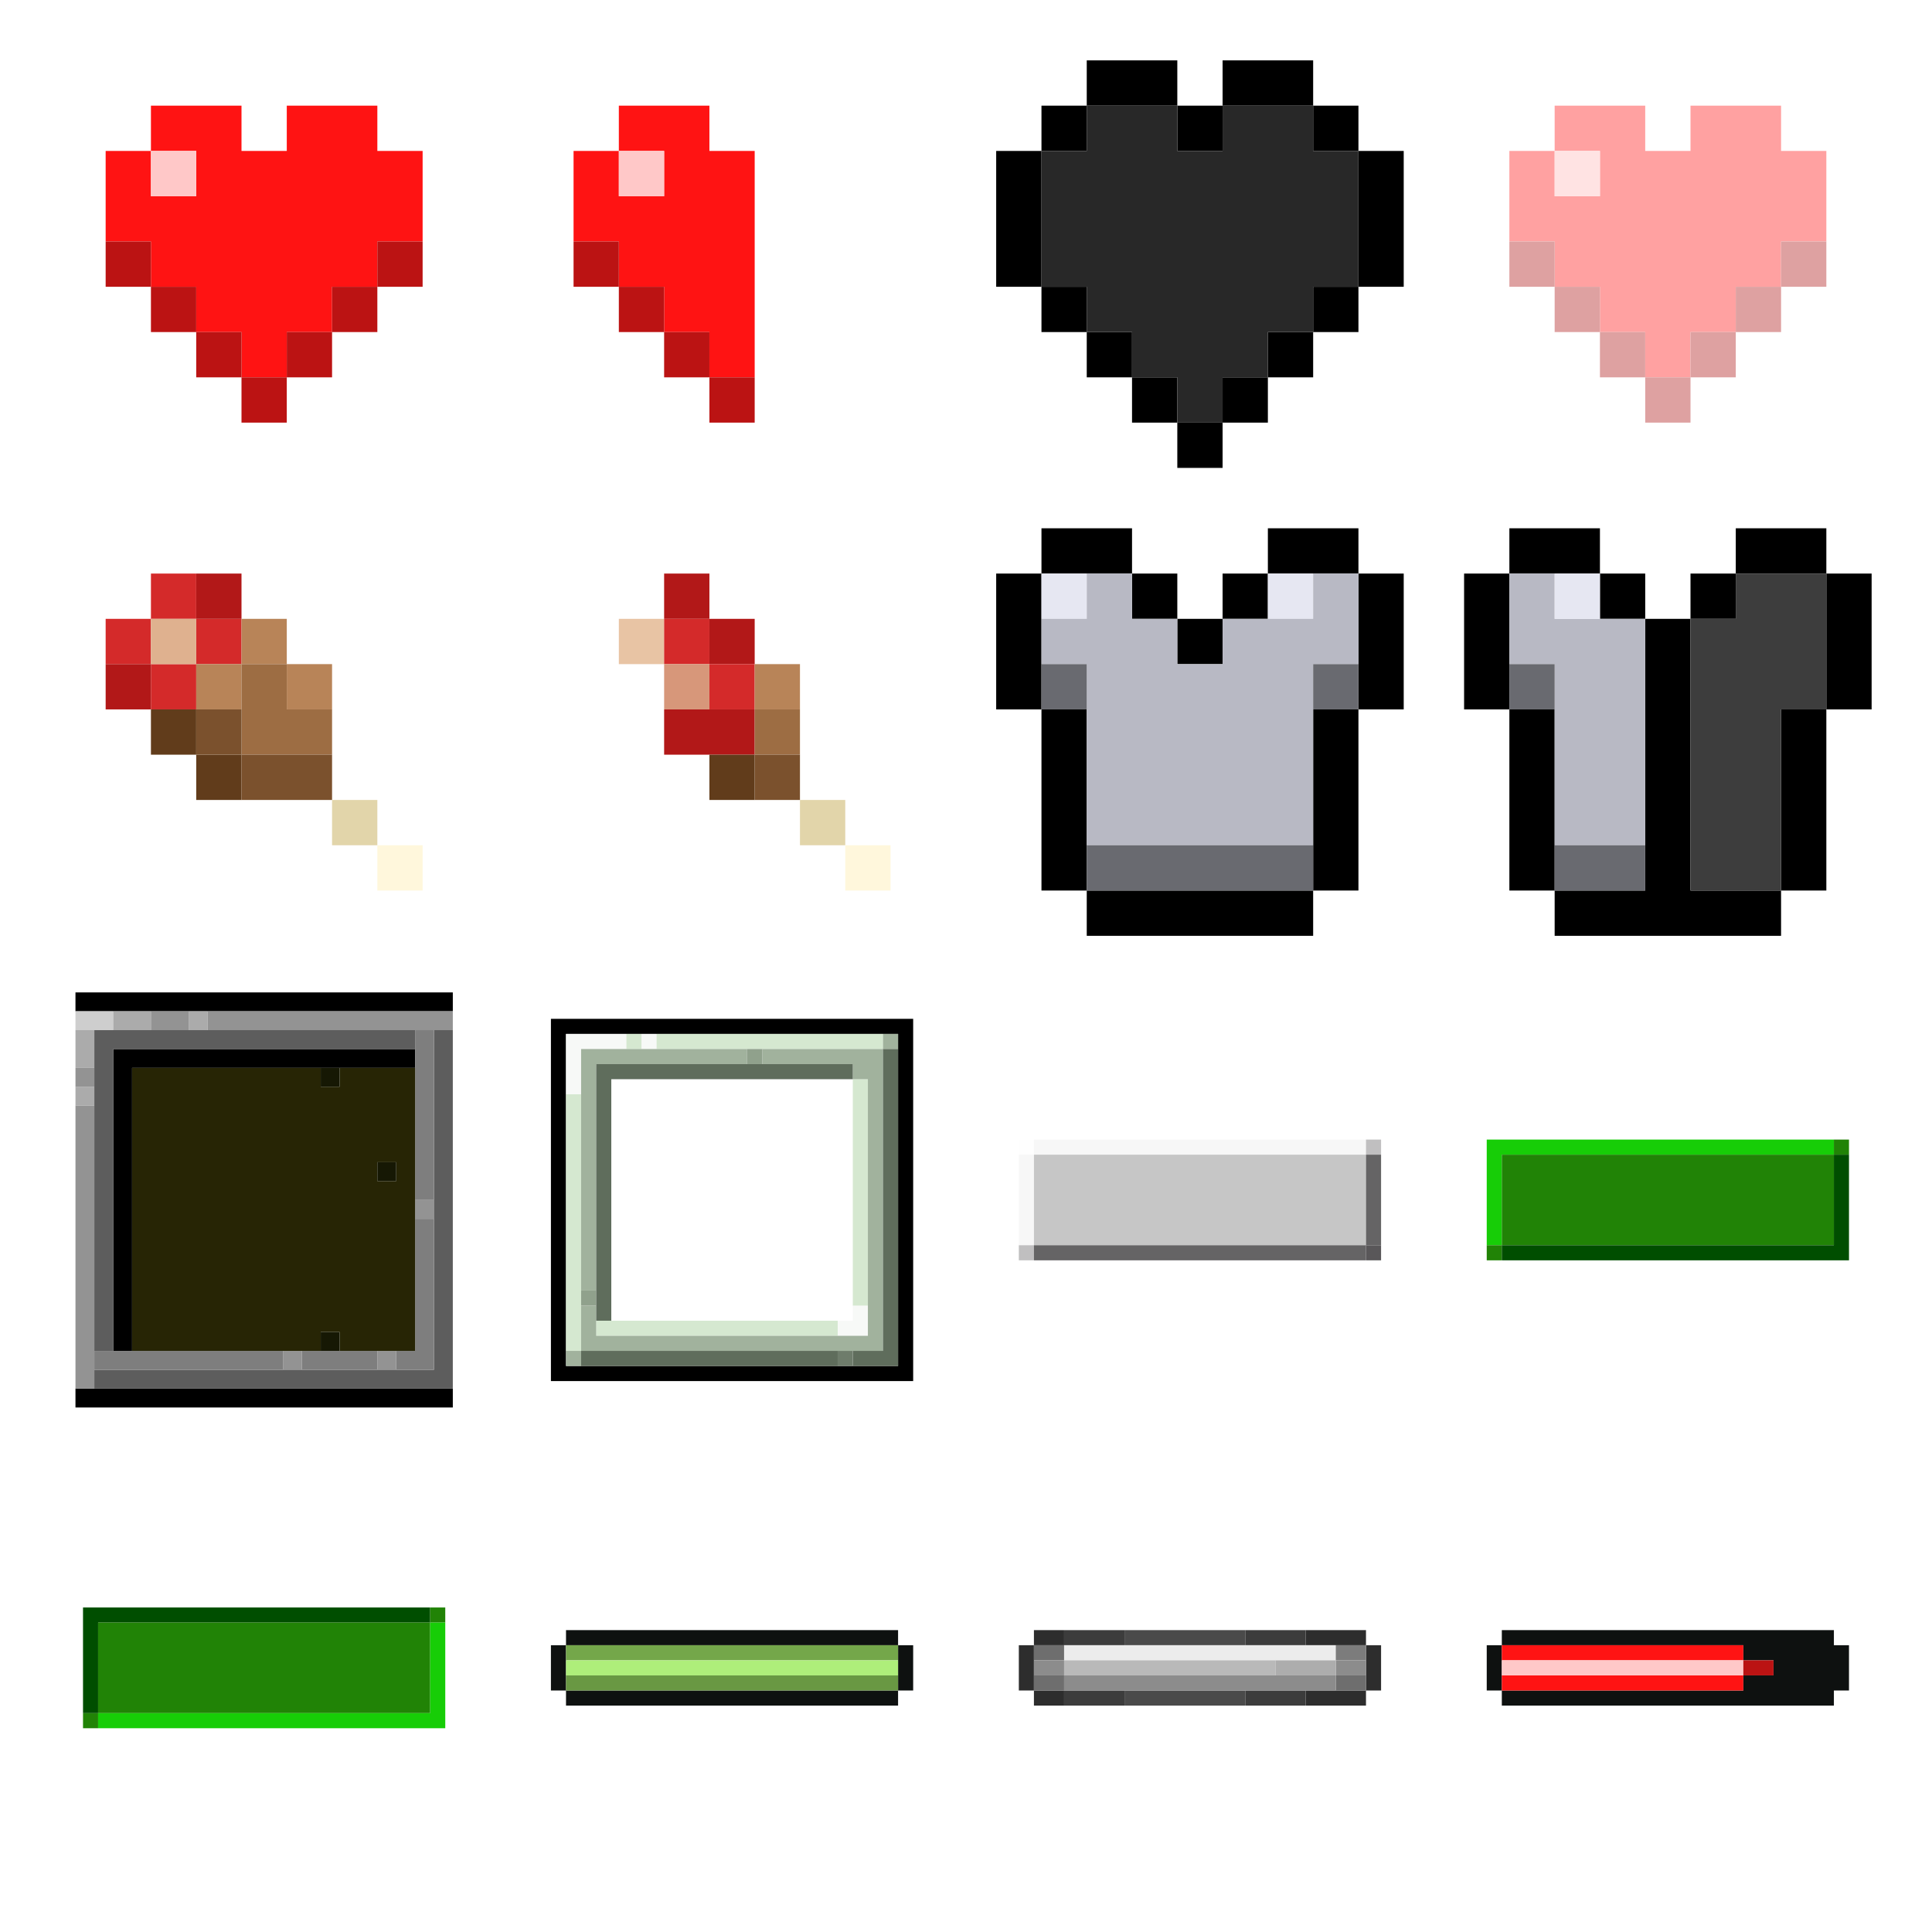
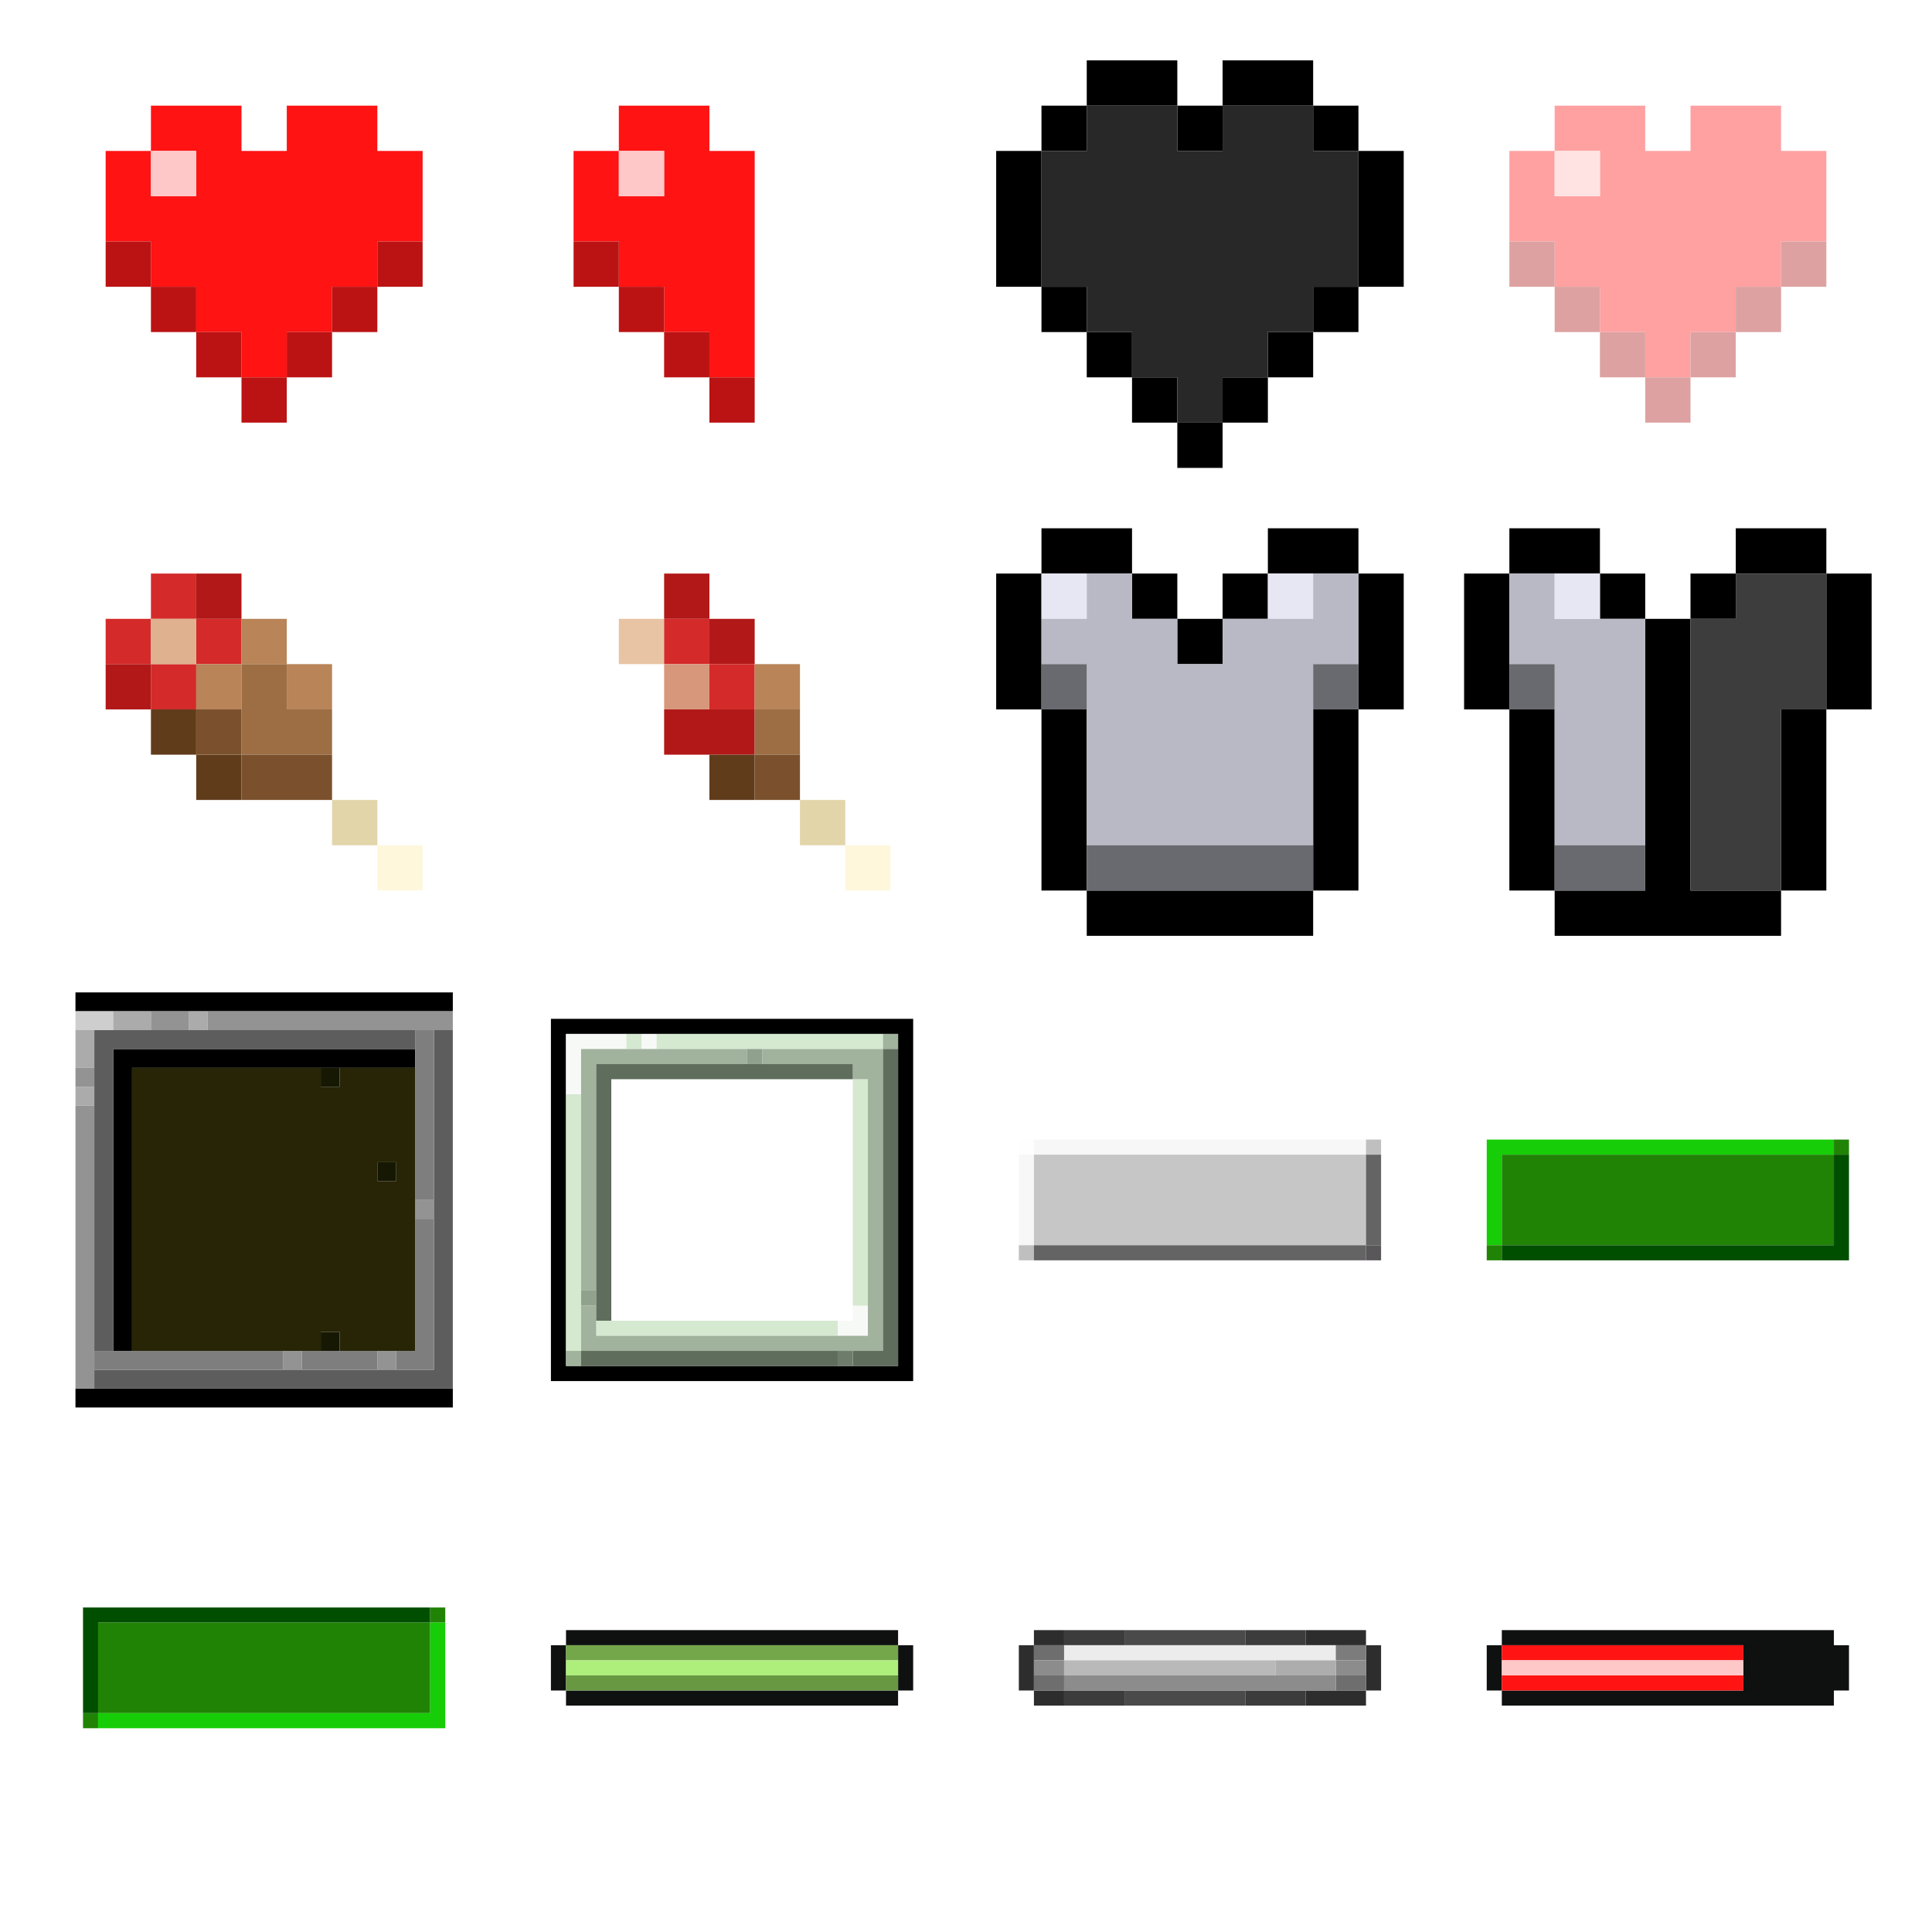
<svg xmlns="http://www.w3.org/2000/svg" viewBox="0 0 512 512" width="512" height="512" role="img" aria-labelledby="hud-sheet-title">
  <g id="hud-sheet">
    <path fill="#ff1313" d="M40 28h24v12h-24zM76 28h24v12h-24zM28 40h12v12h-12zM52 40h60v12h-60zM28 52h84v12h-84zM40 64h60v12h-60zM52 76h36v12h-36zM64 88h12v12h-12z" />
    <path fill="#ffc8c8" d="M40 40h12v12h-12z" />
    <path fill="#bb1313" d="M28 64h12v12h-12zM100 64h12v12h-12zM40 76h12v12h-12zM88 76h12v12h-12zM52 88h12v12h-12zM76 88h12v12h-12zM64 100h12v12h-12z" />
    <path fill="#ff1313" d="M164 28h24v12h-24zM152 40h12v12h-12zM176 40h24v12h-24zM152 52h48v12h-48zM164 64h36v12h-36zM176 76h24v12h-24zM188 88h12v12h-12z" />
    <path fill="#ffc8c8" d="M164 40h12v12h-12z" />
    <path fill="#bb1313" d="M152 64h12v12h-12zM164 76h12v12h-12zM176 88h12v12h-12zM188 100h12v12h-12z" />
    <path fill="#000000" d="M288 16h24v12h-24zM324 16h24v12h-24zM276 28h12v12h-12zM312 28h12v12h-12zM348 28h12v12h-12zM264 40h12v12h-12zM360 40h12v12h-12zM264 52h12v12h-12zM360 52h12v12h-12zM264 64h12v12h-12zM360 64h12v12h-12zM276 76h12v12h-12zM348 76h12v12h-12zM288 88h12v12h-12zM336 88h12v12h-12zM300 100h12v12h-12zM324 100h12v12h-12zM312 112h12v12h-12z" />
    <path fill="#282828" d="M288 28h24v12h-24zM324 28h24v12h-24zM276 40h84v12h-84zM276 52h84v12h-84zM276 64h84v12h-84zM288 76h60v12h-60zM300 88h36v12h-36zM312 100h12v12h-12z" />
    <path fill="#ffa1a1" d="M412 28h24v12h-24zM448 28h24v12h-24zM400 40h12v12h-12zM424 40h60v12h-60zM400 52h84v12h-84zM412 64h60v12h-60zM424 76h36v12h-36zM436 88h12v12h-12z" />
    <path fill="#ffe3e3" d="M412 40h12v12h-12z" />
    <path fill="#dea1a1" d="M400 64h12v12h-12zM472 64h12v12h-12zM412 76h12v12h-12zM460 76h12v12h-12zM424 88h12v12h-12zM448 88h12v12h-12zM436 100h12v12h-12z" />
    <path fill="#d42a2a" d="M40 152h12v12h-12zM28 164h12v12h-12zM52 164h12v12h-12zM40 176h12v12h-12z" />
    <path fill="#b21818" d="M52 152h12v12h-12zM28 176h12v12h-12z" />
    <path fill="#dfb18f" d="M40 164h12v12h-12z" />
    <path fill="#b88458" d="M64 164h12v12h-12zM52 176h12v12h-12zM76 176h12v12h-12z" />
    <path fill="#9d6d43" d="M64 176h12v12h-12zM64 188h24v12h-24z" />
    <path fill="#613c1b" d="M40 188h12v12h-12zM52 200h12v12h-12z" />
    <path fill="#7b512d" d="M52 188h12v12h-12zM64 200h24v12h-24z" />
    <path fill="#e2d5aa" d="M88 212h12v12h-12z" />
    <path fill="#fff7dc" d="M100 224h12v12h-12z" />
    <path fill="#b21818" d="M176 152h12v12h-12zM188 164h12v12h-12zM176 188h24v12h-24z" />
    <path fill="#e8c4a4" d="M164 164h12v12h-12z" />
    <path fill="#d42a2a" d="M176 164h12v12h-12zM188 176h12v12h-12z" />
    <path fill="#d7977a" d="M176 176h12v12h-12z" />
    <path fill="#b88458" d="M200 176h12v12h-12z" />
    <path fill="#9d6d43" d="M200 188h12v12h-12z" />
    <path fill="#613c1b" d="M188 200h12v12h-12z" />
    <path fill="#7b512d" d="M200 200h12v12h-12z" />
    <path fill="#e2d5aa" d="M212 212h12v12h-12z" />
    <path fill="#fff7dc" d="M224 224h12v12h-12z" />
    <path fill="#000000" d="M276 140h24v12h-24zM336 140h24v12h-24zM264 152h12v12h-12zM300 152h12v12h-12zM324 152h12v12h-12zM360 152h12v12h-12zM264 164h12v12h-12zM312 164h12v12h-12zM360 164h12v12h-12zM264 176h12v12h-12zM360 176h12v12h-12zM276 188h12v12h-12zM348 188h12v12h-12zM276 200h12v12h-12zM348 200h12v12h-12zM276 212h12v12h-12zM348 212h12v12h-12zM276 224h12v12h-12zM348 224h12v12h-12zM288 236h60v12h-60z" />
    <path fill="#e6e7f2" d="M276 152h12v12h-12zM336 152h12v12h-12z" />
    <path fill="#b8b9c4" d="M288 152h12v12h-12zM348 152h12v12h-12zM276 164h36v12h-36zM324 164h36v12h-36zM288 176h60v12h-60zM288 188h60v12h-60zM288 200h60v12h-60zM288 212h60v12h-60z" />
    <path fill="#696a70" d="M276 176h12v12h-12zM348 176h12v12h-12zM288 224h60v12h-60z" />
    <path fill="#000000" d="M400 140h24v12h-24zM460 140h24v12h-24zM388 152h12v12h-12zM424 152h12v12h-12zM448 152h12v12h-12zM484 152h12v12h-12zM388 164h12v12h-12zM436 164h12v12h-12zM484 164h12v12h-12zM388 176h12v12h-12zM436 176h12v12h-12zM484 176h12v12h-12zM400 188h12v12h-12zM436 188h12v12h-12zM472 188h12v12h-12zM400 200h12v12h-12zM436 200h12v12h-12zM472 200h12v12h-12zM400 212h12v12h-12zM436 212h12v12h-12zM472 212h12v12h-12zM400 224h12v12h-12zM436 224h12v12h-12zM472 224h12v12h-12zM412 236h60v12h-60z" />
    <path fill="#b8b9c4" d="M400 152h12v12h-12zM400 164h36v12h-36zM412 176h24v12h-24zM412 188h24v12h-24zM412 200h24v12h-24zM412 212h24v12h-24z" />
    <path fill="#e6e7f2" d="M412 152h12v12h-12z" />
    <path fill="#3d3d3d" d="M460 152h24v12h-24zM448 164h36v12h-36zM448 176h36v12h-36zM448 188h24v12h-24zM448 200h24v12h-24zM448 212h24v12h-24zM448 224h24v12h-24z" />
    <path fill="#696a70" d="M400 176h12v12h-12zM412 224h24v12h-24z" />
    <path fill="#000000" d="M20 263h100v5h-100zM30 278h80v5h-80zM30 283h5v5h-5zM30 288h5v5h-5zM30 293h5v5h-5zM30 298h5v5h-5zM30 303h5v5h-5zM30 308h5v5h-5zM30 313h5v5h-5zM30 318h5v5h-5zM30 323h5v5h-5zM30 328h5v5h-5zM30 333h5v5h-5zM30 338h5v5h-5zM30 343h5v5h-5zM30 348h5v5h-5zM30 353h5v5h-5zM20 368h100v5h-100z" />
    <path fill="#cecece" d="M20 268h10v5h-10z" />
    <path fill="#ababab" d="M30 268h10v5h-10zM50 268h5v5h-5zM20 273h5v5h-5zM20 278h5v5h-5zM20 288h5v5h-5z" />
    <path fill="#939393" d="M40 268h10v5h-10zM55 268h65v5h-65zM20 283h5v5h-5zM20 293h5v5h-5zM20 298h5v5h-5zM20 303h5v5h-5zM20 308h5v5h-5zM20 313h5v5h-5zM20 318h5v5h-5zM110 318h5v5h-5zM20 323h5v5h-5zM20 328h5v5h-5zM20 333h5v5h-5zM20 338h5v5h-5zM20 343h5v5h-5zM20 348h5v5h-5zM20 353h5v5h-5zM20 358h5v5h-5zM75 358h5v5h-5zM100 358h5v5h-5zM20 363h5v5h-5z" />
    <path fill="#5d5d5d" d="M25 273h85v5h-85zM115 273h5v5h-5zM25 278h5v5h-5zM115 278h5v5h-5zM25 283h5v5h-5zM115 283h5v5h-5zM25 288h5v5h-5zM115 288h5v5h-5zM25 293h5v5h-5zM115 293h5v5h-5zM25 298h5v5h-5zM115 298h5v5h-5zM25 303h5v5h-5zM115 303h5v5h-5zM25 308h5v5h-5zM115 308h5v5h-5zM25 313h5v5h-5zM115 313h5v5h-5zM25 318h5v5h-5zM115 318h5v5h-5zM25 323h5v5h-5zM115 323h5v5h-5zM25 328h5v5h-5zM115 328h5v5h-5zM25 333h5v5h-5zM115 333h5v5h-5zM25 338h5v5h-5zM115 338h5v5h-5zM25 343h5v5h-5zM115 343h5v5h-5zM25 348h5v5h-5zM115 348h5v5h-5zM25 353h5v5h-5zM115 353h5v5h-5zM115 358h5v5h-5zM25 363h95v5h-95z" />
    <path fill="#7e7e7e" d="M110 273h5v5h-5zM110 278h5v5h-5zM110 283h5v5h-5zM110 288h5v5h-5zM110 293h5v5h-5zM110 298h5v5h-5zM110 303h5v5h-5zM110 308h5v5h-5zM110 313h5v5h-5zM110 323h5v5h-5zM110 328h5v5h-5zM110 333h5v5h-5zM110 338h5v5h-5zM110 343h5v5h-5zM110 348h5v5h-5zM110 353h5v5h-5zM25 358h50v5h-50zM80 358h20v5h-20zM105 358h10v5h-10z" />
    <path fill="#272505" d="M35 283h50v5h-50zM90 283h20v5h-20zM35 288h75v5h-75zM35 293h75v5h-75zM35 298h75v5h-75zM35 303h75v5h-75zM35 308h65v5h-65zM105 308h5v5h-5zM35 313h75v5h-75zM35 318h75v5h-75zM35 323h75v5h-75zM35 328h75v5h-75zM35 333h75v5h-75zM35 338h75v5h-75zM35 343h75v5h-75zM35 348h75v5h-75zM35 353h50v5h-50zM90 353h20v5h-20z" />
    <path fill="#161804" d="M85 283h5v5h-5zM100 308h5v5h-5zM85 353h5v5h-5z" />
    <path fill="#000000" d="M146 270h96v4h-96zM146 274h4v4h-4zM238 274h4v4h-4zM146 278h4v4h-4zM238 278h4v4h-4zM146 282h4v4h-4zM238 282h4v4h-4zM146 286h4v4h-4zM238 286h4v4h-4zM146 290h4v4h-4zM238 290h4v4h-4zM146 294h4v4h-4zM238 294h4v4h-4zM146 298h4v4h-4zM238 298h4v4h-4zM146 302h4v4h-4zM238 302h4v4h-4zM146 306h4v4h-4zM238 306h4v4h-4zM146 310h4v4h-4zM238 310h4v4h-4zM146 314h4v4h-4zM238 314h4v4h-4zM146 318h4v4h-4zM238 318h4v4h-4zM146 322h4v4h-4zM238 322h4v4h-4zM146 326h4v4h-4zM238 326h4v4h-4zM146 330h4v4h-4zM238 330h4v4h-4zM146 334h4v4h-4zM238 334h4v4h-4zM146 338h4v4h-4zM238 338h4v4h-4zM146 342h4v4h-4zM238 342h4v4h-4zM146 346h4v4h-4zM238 346h4v4h-4zM146 350h4v4h-4zM238 350h4v4h-4zM146 354h4v4h-4zM238 354h4v4h-4zM146 358h4v4h-4zM238 358h4v4h-4zM146 362h96v4h-96z" />
    <path fill="#f7f9f7" d="M150 274h16v4h-16zM170 274h4v4h-4zM150 278h4v4h-4zM150 282h4v4h-4zM150 286h4v4h-4zM226 346h4v4h-4zM222 350h8v4h-8z" />
    <path fill="#d5e8d0" d="M166 274h4v4h-4zM174 274h60v4h-60zM226 286h4v4h-4zM150 290h4v4h-4zM226 290h4v4h-4zM150 294h4v4h-4zM226 294h4v4h-4zM150 298h4v4h-4zM226 298h4v4h-4zM150 302h4v4h-4zM226 302h4v4h-4zM150 306h4v4h-4zM226 306h4v4h-4zM150 310h4v4h-4zM226 310h4v4h-4zM150 314h4v4h-4zM226 314h4v4h-4zM150 318h4v4h-4zM226 318h4v4h-4zM150 322h4v4h-4zM226 322h4v4h-4zM150 326h4v4h-4zM226 326h4v4h-4zM150 330h4v4h-4zM226 330h4v4h-4zM150 334h4v4h-4zM226 334h4v4h-4zM150 338h4v4h-4zM226 338h4v4h-4zM150 342h4v4h-4zM226 342h4v4h-4zM150 346h4v4h-4zM150 350h4v4h-4zM158 350h64v4h-64zM150 354h4v4h-4z" />
    <path fill="#a1b29d" d="M234 274h4v4h-4zM154 278h44v4h-44zM202 278h32v4h-32zM154 282h4v4h-4zM226 282h8v4h-8zM154 286h4v4h-4zM230 286h4v4h-4zM154 290h4v4h-4zM230 290h4v4h-4zM154 294h4v4h-4zM230 294h4v4h-4zM154 298h4v4h-4zM230 298h4v4h-4zM154 302h4v4h-4zM230 302h4v4h-4zM154 306h4v4h-4zM230 306h4v4h-4zM154 310h4v4h-4zM230 310h4v4h-4zM154 314h4v4h-4zM230 314h4v4h-4zM154 318h4v4h-4zM230 318h4v4h-4zM154 322h4v4h-4zM230 322h4v4h-4zM154 326h4v4h-4zM230 326h4v4h-4zM154 330h4v4h-4zM230 330h4v4h-4zM154 334h4v4h-4zM230 334h4v4h-4zM154 338h4v4h-4zM230 338h4v4h-4zM230 342h4v4h-4zM154 346h4v4h-4zM230 346h4v4h-4zM154 350h4v4h-4zM230 350h4v4h-4zM154 354h80v4h-80zM150 358h4v4h-4z" />
    <path fill="#90a18c" d="M198 278h4v4h-4zM154 342h4v4h-4z" />
    <path fill="#5f6d5c" d="M234 278h4v4h-4zM158 282h68v4h-68zM234 282h4v4h-4zM158 286h4v4h-4zM234 286h4v4h-4zM158 290h4v4h-4zM234 290h4v4h-4zM158 294h4v4h-4zM234 294h4v4h-4zM158 298h4v4h-4zM234 298h4v4h-4zM158 302h4v4h-4zM234 302h4v4h-4zM158 306h4v4h-4zM234 306h4v4h-4zM158 310h4v4h-4zM234 310h4v4h-4zM158 314h4v4h-4zM234 314h4v4h-4zM158 318h4v4h-4zM234 318h4v4h-4zM158 322h4v4h-4zM234 322h4v4h-4zM158 326h4v4h-4zM234 326h4v4h-4zM158 330h4v4h-4zM234 330h4v4h-4zM158 334h4v4h-4zM234 334h4v4h-4zM158 338h4v4h-4zM234 338h4v4h-4zM158 342h4v4h-4zM234 342h4v4h-4zM158 346h4v4h-4zM234 346h4v4h-4zM234 350h4v4h-4zM234 354h4v4h-4zM154 358h68v4h-68zM226 358h12v4h-12z" />
    <path fill="#6e7c6b" d="M222 358h4v4h-4z" />
    <path fill="#fefefe" d="M270 302h4v4h-4z" />
    <path fill="#f7f7f7" d="M274 302h88v4h-88zM270 306h4v4h-4zM270 310h4v4h-4zM270 314h4v4h-4zM270 318h4v4h-4zM270 322h4v4h-4zM270 326h4v4h-4z" />
    <path fill="#c0bfc0" d="M362 302h4v4h-4zM270 330h4v4h-4z" />
    <path fill="#c6c6c6" d="M274 306h88v4h-88zM274 310h88v4h-88zM274 314h88v4h-88zM274 318h88v4h-88zM274 322h88v4h-88zM274 326h88v4h-88z" />
    <path fill="#656465" d="M362 306h4v4h-4zM362 310h4v4h-4zM362 314h4v4h-4zM362 318h4v4h-4zM362 322h4v4h-4zM362 326h4v4h-4zM274 330h88v4h-88z" />
    <path fill="#595759" d="M362 330h4v4h-4z" />
    <path fill="#17cd07" d="M394 302h92v4h-92zM394 306h4v4h-4zM394 310h4v4h-4zM394 314h4v4h-4zM394 318h4v4h-4zM394 322h4v4h-4zM394 326h4v4h-4z" />
    <path fill="#218306" d="M486 302h4v4h-4zM398 306h88v4h-88zM398 310h88v4h-88zM398 314h88v4h-88zM398 318h88v4h-88zM398 322h88v4h-88zM398 326h88v4h-88zM394 330h4v4h-4z" />
    <path fill="#004e00" d="M486 306h4v4h-4zM486 310h4v4h-4zM486 314h4v4h-4zM486 318h4v4h-4zM486 322h4v4h-4zM486 326h4v4h-4zM398 330h92v4h-92z" />
    <path fill="#004e00" d="M22 426h92v4h-92zM22 430h4v4h-4zM22 434h4v4h-4zM22 438h4v4h-4zM22 442h4v4h-4zM22 446h4v4h-4zM22 450h4v4h-4z" />
    <path fill="#218306" d="M114 426h4v4h-4zM26 430h88v4h-88zM26 434h88v4h-88zM26 438h88v4h-88zM26 442h88v4h-88zM26 446h88v4h-88zM26 450h88v4h-88zM22 454h4v4h-4z" />
    <path fill="#17cd07" d="M114 430h4v4h-4zM114 434h4v4h-4zM114 438h4v4h-4zM114 442h4v4h-4zM114 446h4v4h-4zM114 450h4v4h-4zM26 454h92v4h-92z" />
    <path fill="#0e1110" d="M150 432h88v4h-88zM146 436h4v4h-4zM238 436h4v4h-4zM146 440h4v4h-4zM238 440h4v4h-4zM146 444h4v4h-4zM238 444h4v4h-4zM150 448h88v4h-88z" />
    <path fill="#74a74a" d="M150 436h88v4h-88z" />
    <path fill="#aeee7a" d="M150 440h88v4h-88z" />
    <path fill="#699843" d="M150 444h88v4h-88z" />
    <path fill="#2d2d2d" d="M274 432h8v4h-8zM346 432h16v4h-16zM270 436h4v4h-4zM362 436h4v4h-4zM270 440h4v4h-4zM362 440h4v4h-4zM270 444h4v4h-4zM362 444h4v4h-4zM274 448h8v4h-8zM346 448h16v4h-16z" />
    <path fill="#3c3c3c" d="M282 432h16v4h-16zM330 432h16v4h-16zM282 448h16v4h-16zM330 448h16v4h-16z" />
    <path fill="#4a4a4a" d="M298 432h32v4h-32zM298 448h32v4h-32z" />
    <path fill="#6e6e6e" d="M274 436h8v4h-8zM274 444h8v4h-8zM354 444h8v4h-8z" />
    <path fill="#ececec" d="M282 436h72v4h-72z" />
    <path fill="#7c7c7c" d="M354 436h8v4h-8z" />
    <path fill="#8c8c8c" d="M274 440h8v4h-8zM354 440h8v4h-8zM282 444h72v4h-72z" />
    <path fill="#b9b9b9" d="M282 440h56v4h-56z" />
    <path fill="#adadad" d="M338 440h16v4h-16z" />
-     <path fill="#0e1110" d="M398 432h88v4h-88zM394 436h4v4h-4zM462 436h28v4h-28zM394 440h4v4h-4zM470 440h20v4h-20zM394 444h4v4h-4zM462 444h28v4h-28zM398 448h88v4h-88z" />
+     <path fill="#0e1110" d="M398 432h88v4h-88zM394 436h4v4h-4zM462 436h28v4h-28zM394 440h4v4h-4zM462 440h28v4h-28zM394 444h4v4h-4zM462 444h28v4h-28zM398 448h88v4h-88z" />
    <path fill="#ff1313" d="M398 436h64v4h-64zM398 444h64v4h-64z" />
    <path fill="#ffc8c8" d="M398 440h64v4h-64z" />
-     <path fill="#bb1313" d="M462 440h8v4h-8z" />
  </g>
</svg>
